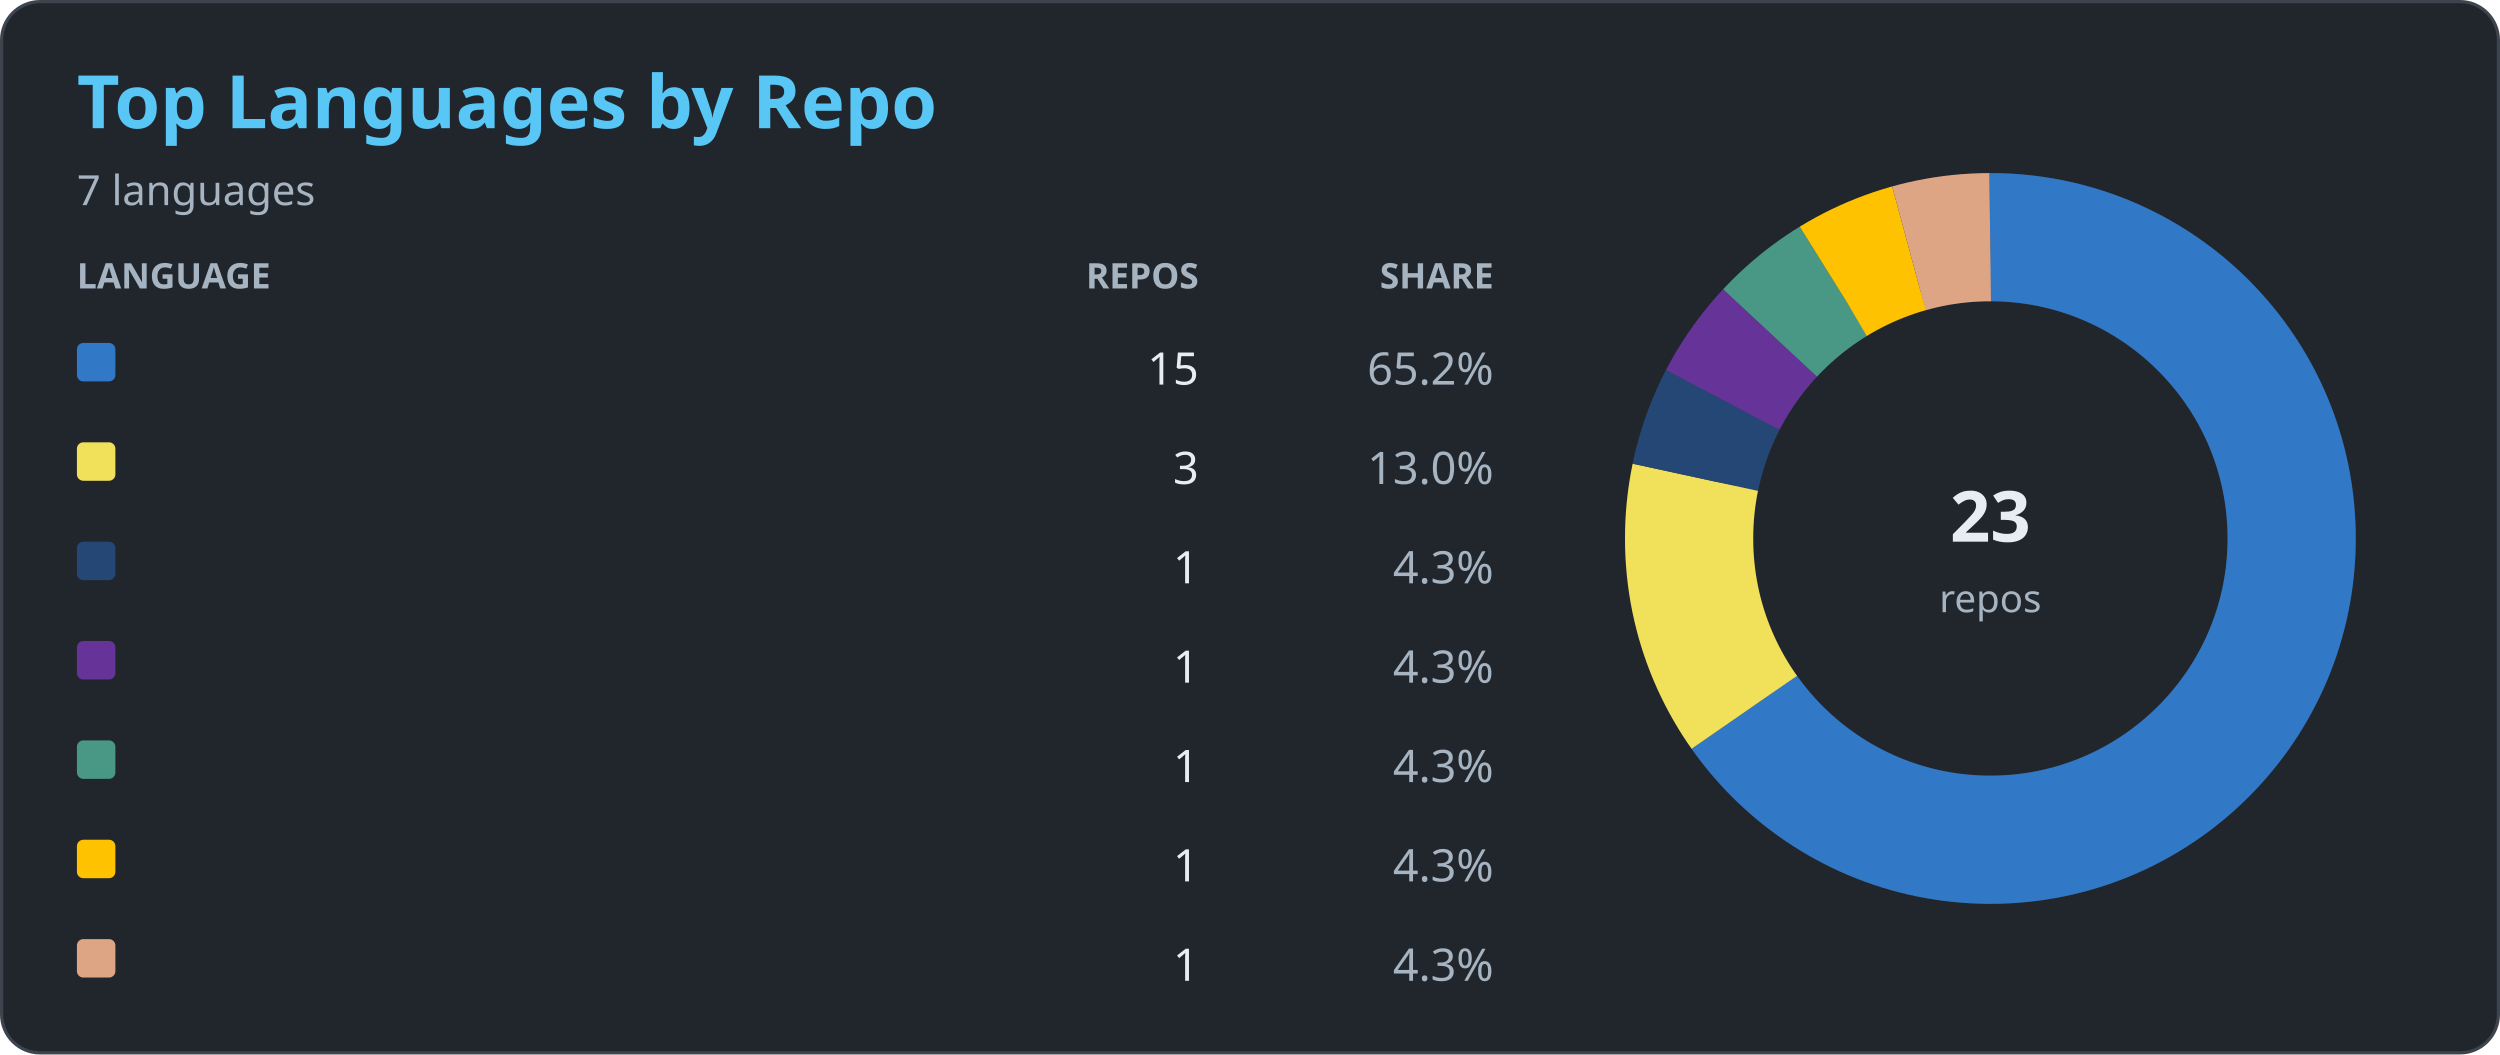
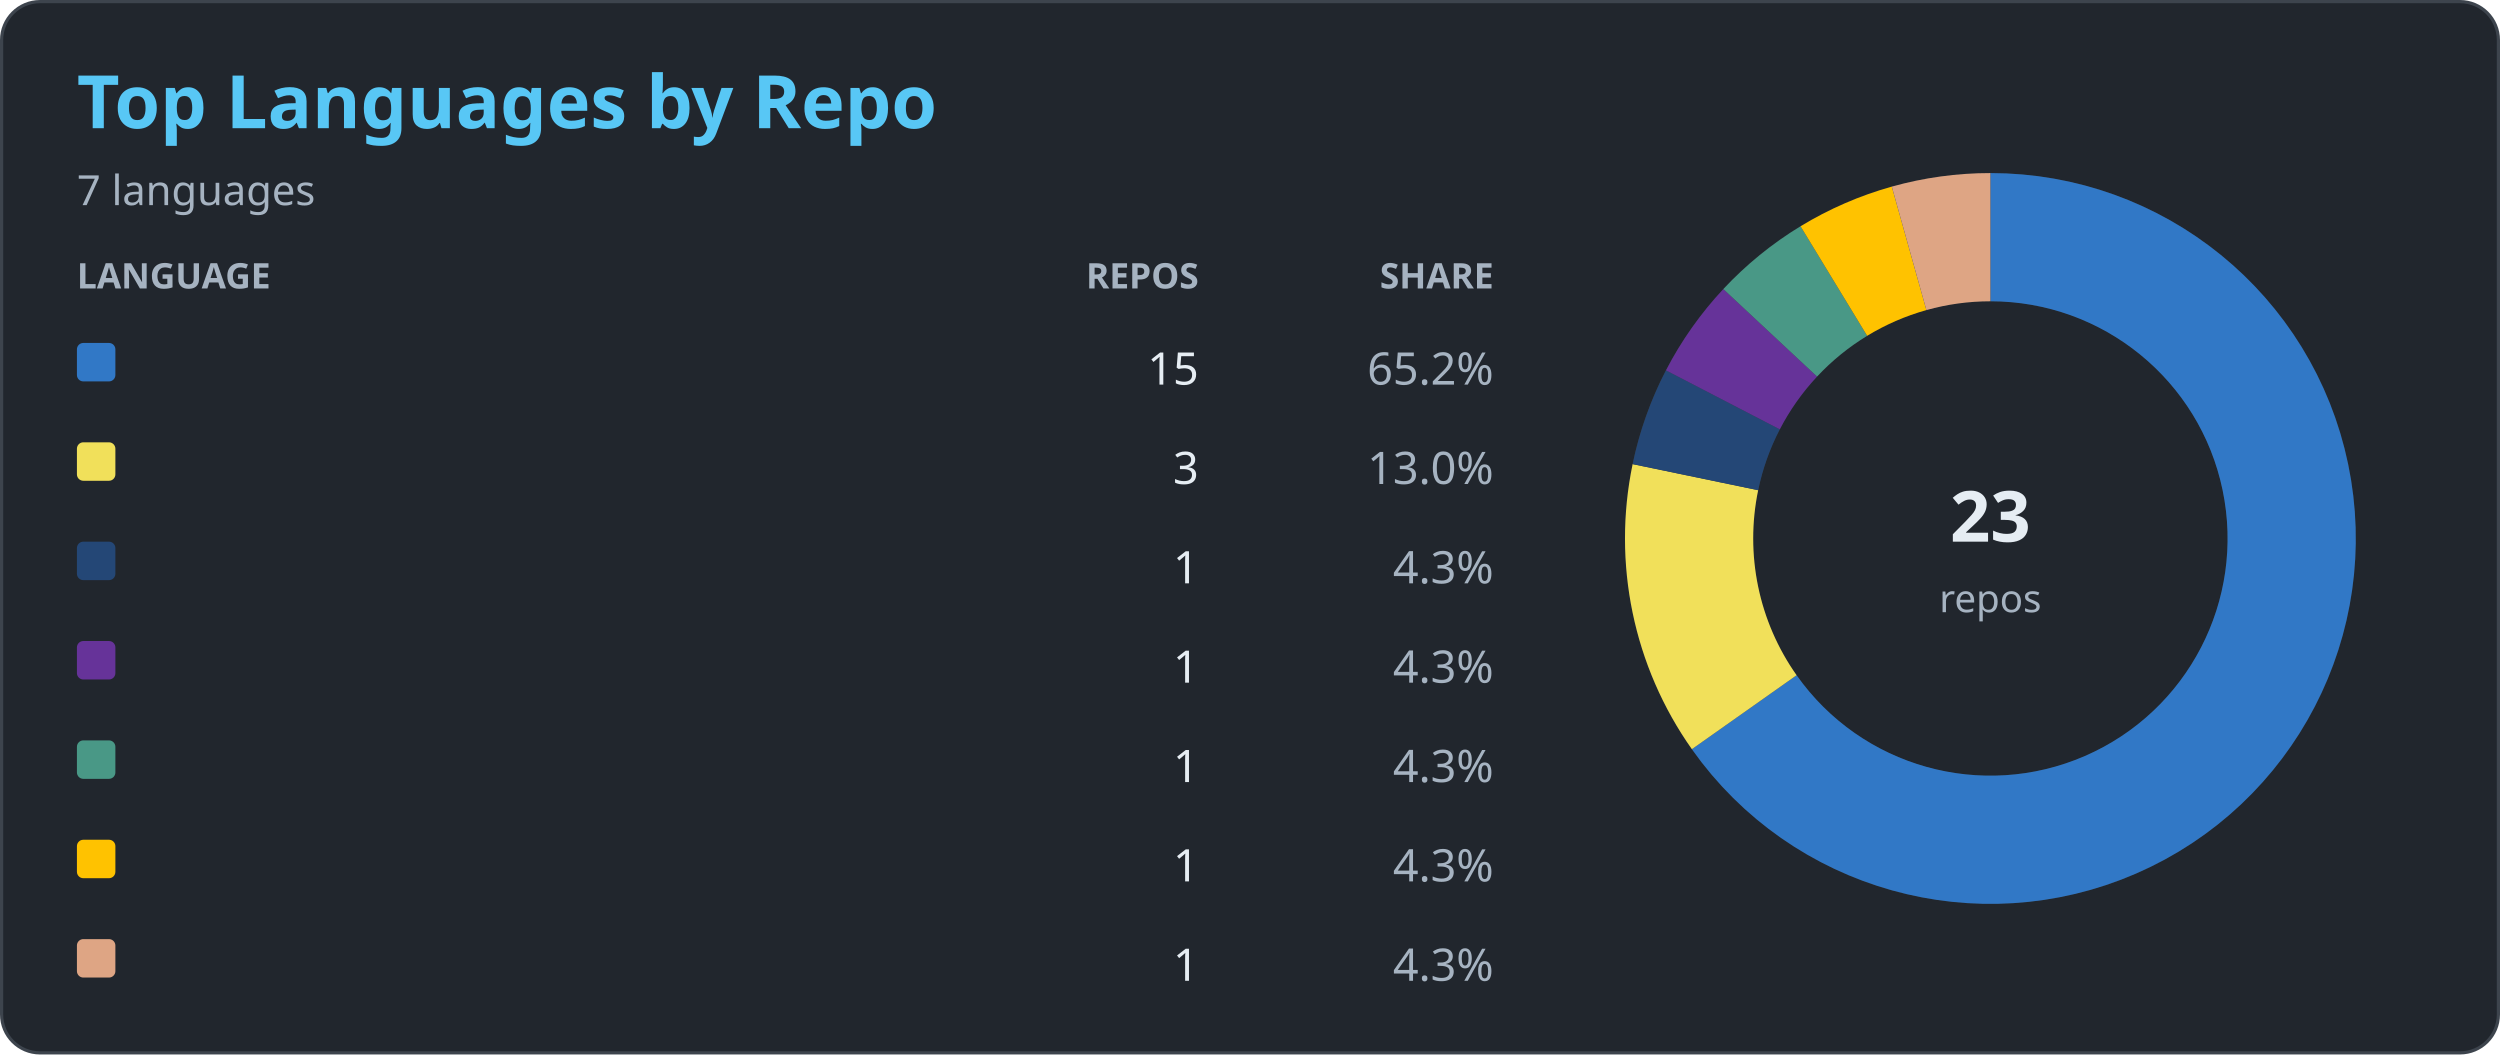
<svg xmlns="http://www.w3.org/2000/svg" width="780" height="329" viewBox="0 0 780 329" role="img" aria-label="Top Languages by Repo">
  <rect x="0.5" y="0.5" width="779" height="328" rx="12" fill="#21262d" stroke="#3d444d" />
  <text x="24" y="40" font-size="23" font-family="system-ui, sans-serif" font-weight="650" fill="#58c7f5">Top Languages by Repo</text>
  <text x="24" y="64" font-size="13" font-family="system-ui, sans-serif" fill="#a6b3c1">7 languages</text>
  <text x="24" y="90" font-size="11" font-family="system-ui, sans-serif" font-weight="600" fill="#a6b3c1">LANGUAGE</text>
  <text x="374" y="90" text-anchor="end" font-size="11" font-family="system-ui, sans-serif" font-weight="600" fill="#a6b3c1">REPOS</text>
  <text x="466" y="90" text-anchor="end" font-size="11" font-family="system-ui, sans-serif" font-weight="600" fill="#a6b3c1">SHARE</text>
  <defs>
    <clipPath id="language-label-region">
      <rect x="24" y="102" width="326" height="217" />
    </clipPath>
  </defs>
  <circle cx="621" cy="168" r="94" fill="none" stroke="#30363d" stroke-width="40" />
-   <circle cx="621" cy="168" r="94" fill="none" stroke="#3178c6" stroke-width="40" stroke-dasharray="385.187 205.433" stroke-dashoffset="0.000" transform="rotate(-90 621 168)" />
-   <circle cx="621" cy="168" r="94" fill="none" stroke="#f1e05a" stroke-width="40" stroke-dasharray="77.037 513.582" stroke-dashoffset="-385.187" transform="rotate(-90 621 168)" />
-   <circle cx="621" cy="168" r="94" fill="none" stroke="#244776" stroke-width="40" stroke-dasharray="25.679 564.940" stroke-dashoffset="-462.224" transform="rotate(-90 621 168)" />
-   <circle cx="621" cy="168" r="94" fill="none" stroke="#663399" stroke-width="40" stroke-dasharray="25.679 564.940" stroke-dashoffset="-487.903" transform="rotate(-90 621 168)" />
-   <circle cx="621" cy="168" r="94" fill="none" stroke="#499886" stroke-width="40" stroke-dasharray="25.679 564.940" stroke-dashoffset="-513.582" transform="rotate(-90 621 168)" />
-   <circle cx="621" cy="168" r="94" fill="none" stroke="#ffc200" stroke-width="40" stroke-dasharray="25.679 564.940" stroke-dashoffset="-539.261" transform="rotate(-90 621 168)" />
-   <circle cx="621" cy="168" r="94" fill="none" stroke="#dea584" stroke-width="40" stroke-dasharray="25.679 564.940" stroke-dashoffset="-564.940" transform="rotate(-90 621 168)" />
+   <path d="M 621 74 A 94 94 0 1 1 544.205 222.208" fill="none" stroke="#3178c6" stroke-width="40" />
+   <path d="M 544.205 222.208 A 94 94 0 0 1 528.966 148.875" fill="none" stroke="#f1e05a" stroke-width="40" />
+   <path d="M 528.966 148.875 A 94 94 0 0 1 537.539 124.754" fill="none" stroke="#244776" stroke-width="40" />
+   <path d="M 537.539 124.754 A 94 94 0 0 1 552.301 103.84" fill="none" stroke="#663399" stroke-width="40" />
+   <path d="M 552.301 103.84 A 94 94 0 0 1 572.159 87.685" fill="none" stroke="#499886" stroke-width="40" />
+   <path d="M 572.159 87.685 A 94 94 0 0 1 595.639 77.486" fill="none" stroke="#ffc200" stroke-width="40" />
+   <path d="M 595.639 77.486 A 94 94 0 0 1 621 74" fill="none" stroke="#dea584" stroke-width="40" />
  <text x="621" y="169" text-anchor="middle" font-size="22" font-family="system-ui, sans-serif" font-weight="650" fill="#e6edf3">23</text>
  <text x="621" y="191" text-anchor="middle" font-size="12" font-family="system-ui, sans-serif" fill="#a6b3c1">repos</text>
  <rect x="24" y="107" width="12" height="12" rx="2" fill="#3178c6" />
  <text x="45" y="120" clip-path="url(#language-label-region)" font-size="14" font-family="system-ui, sans-serif" fill="#e6edf3" />
  <text x="374" y="120" text-anchor="end" font-size="14" font-family="system-ui, sans-serif" fill="#e6edf3">15</text>
  <text x="466" y="120" text-anchor="end" font-size="14" font-family="system-ui, sans-serif" fill="#a6b3c1">65.2%</text>
  <rect x="24" y="138" width="12" height="12" rx="2" fill="#f1e05a" />
  <text x="45" y="151" clip-path="url(#language-label-region)" font-size="14" font-family="system-ui, sans-serif" fill="#e6edf3" />
  <text x="374" y="151" text-anchor="end" font-size="14" font-family="system-ui, sans-serif" fill="#e6edf3">3</text>
  <text x="466" y="151" text-anchor="end" font-size="14" font-family="system-ui, sans-serif" fill="#a6b3c1">13.0%</text>
  <rect x="24" y="169" width="12" height="12" rx="2" fill="#244776" />
  <text x="45" y="182" clip-path="url(#language-label-region)" font-size="14" font-family="system-ui, sans-serif" fill="#e6edf3" />
  <text x="374" y="182" text-anchor="end" font-size="14" font-family="system-ui, sans-serif" fill="#e6edf3">1</text>
  <text x="466" y="182" text-anchor="end" font-size="14" font-family="system-ui, sans-serif" fill="#a6b3c1">4.3%</text>
  <rect x="24" y="200" width="12" height="12" rx="2" fill="#663399" />
  <text x="45" y="213" clip-path="url(#language-label-region)" font-size="14" font-family="system-ui, sans-serif" fill="#e6edf3" />
  <text x="374" y="213" text-anchor="end" font-size="14" font-family="system-ui, sans-serif" fill="#e6edf3">1</text>
  <text x="466" y="213" text-anchor="end" font-size="14" font-family="system-ui, sans-serif" fill="#a6b3c1">4.3%</text>
  <rect x="24" y="231" width="12" height="12" rx="2" fill="#499886" />
  <text x="45" y="244" clip-path="url(#language-label-region)" font-size="14" font-family="system-ui, sans-serif" fill="#e6edf3" />
  <text x="374" y="244" text-anchor="end" font-size="14" font-family="system-ui, sans-serif" fill="#e6edf3">1</text>
  <text x="466" y="244" text-anchor="end" font-size="14" font-family="system-ui, sans-serif" fill="#a6b3c1">4.3%</text>
  <rect x="24" y="262" width="12" height="12" rx="2" fill="#ffc200" />
  <text x="45" y="275" clip-path="url(#language-label-region)" font-size="14" font-family="system-ui, sans-serif" fill="#e6edf3" />
  <text x="374" y="275" text-anchor="end" font-size="14" font-family="system-ui, sans-serif" fill="#e6edf3">1</text>
  <text x="466" y="275" text-anchor="end" font-size="14" font-family="system-ui, sans-serif" fill="#a6b3c1">4.3%</text>
  <rect x="24" y="293" width="12" height="12" rx="2" fill="#dea584" />
  <text x="45" y="306" clip-path="url(#language-label-region)" font-size="14" font-family="system-ui, sans-serif" fill="#e6edf3" />
  <text x="374" y="306" text-anchor="end" font-size="14" font-family="system-ui, sans-serif" fill="#e6edf3">1</text>
  <text x="466" y="306" text-anchor="end" font-size="14" font-family="system-ui, sans-serif" fill="#a6b3c1">4.3%</text>
</svg>
